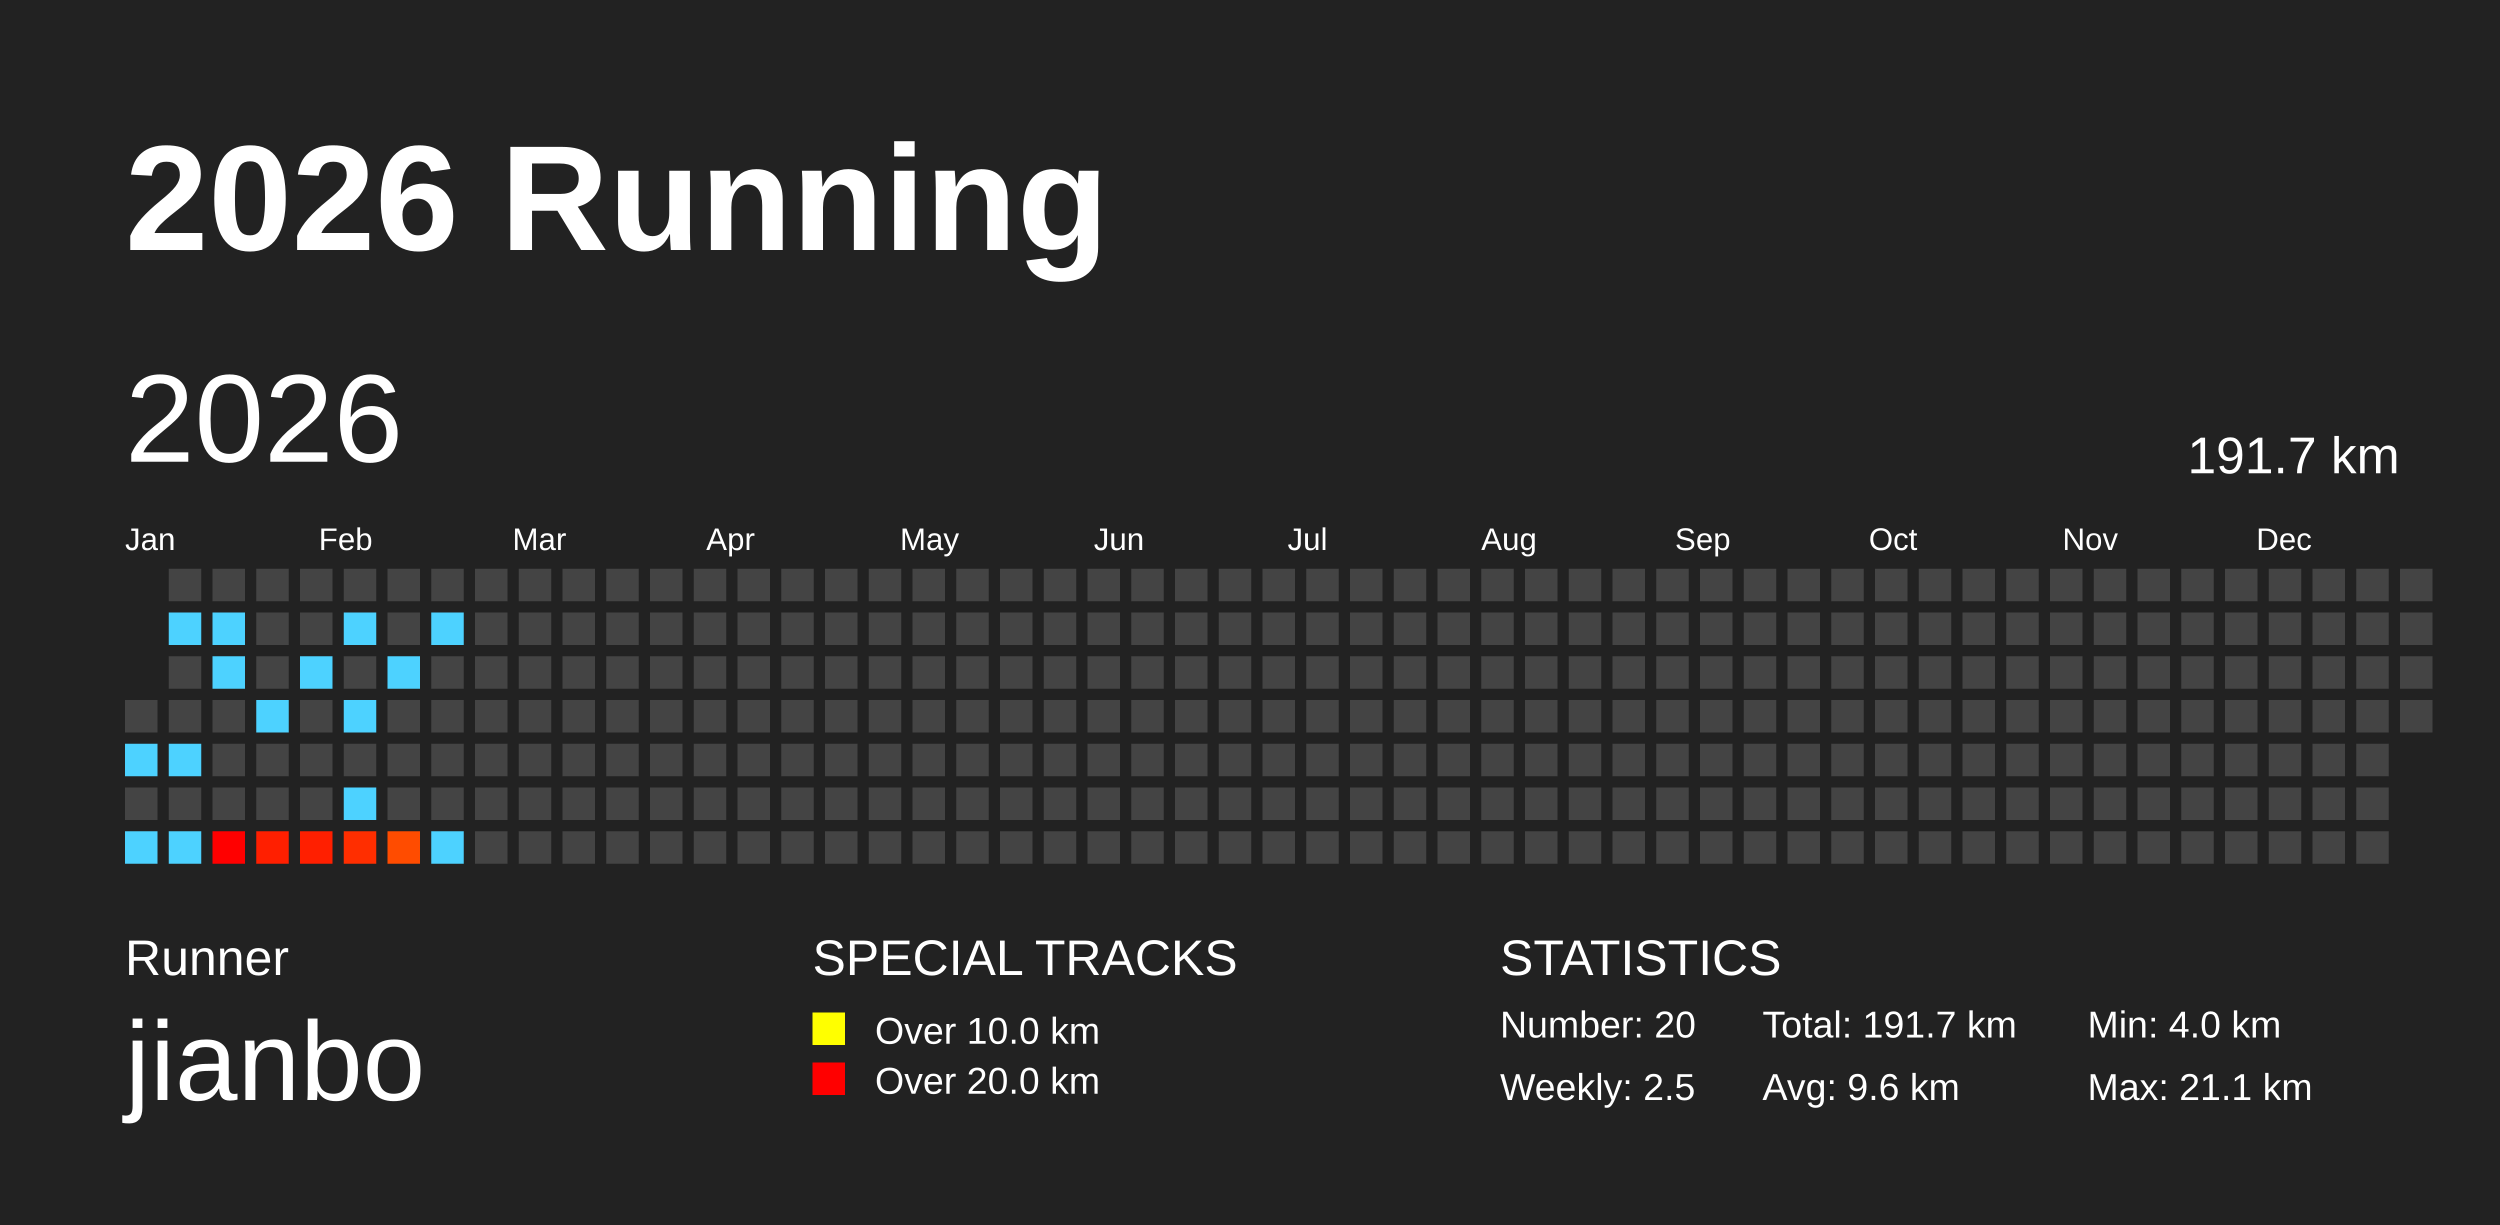
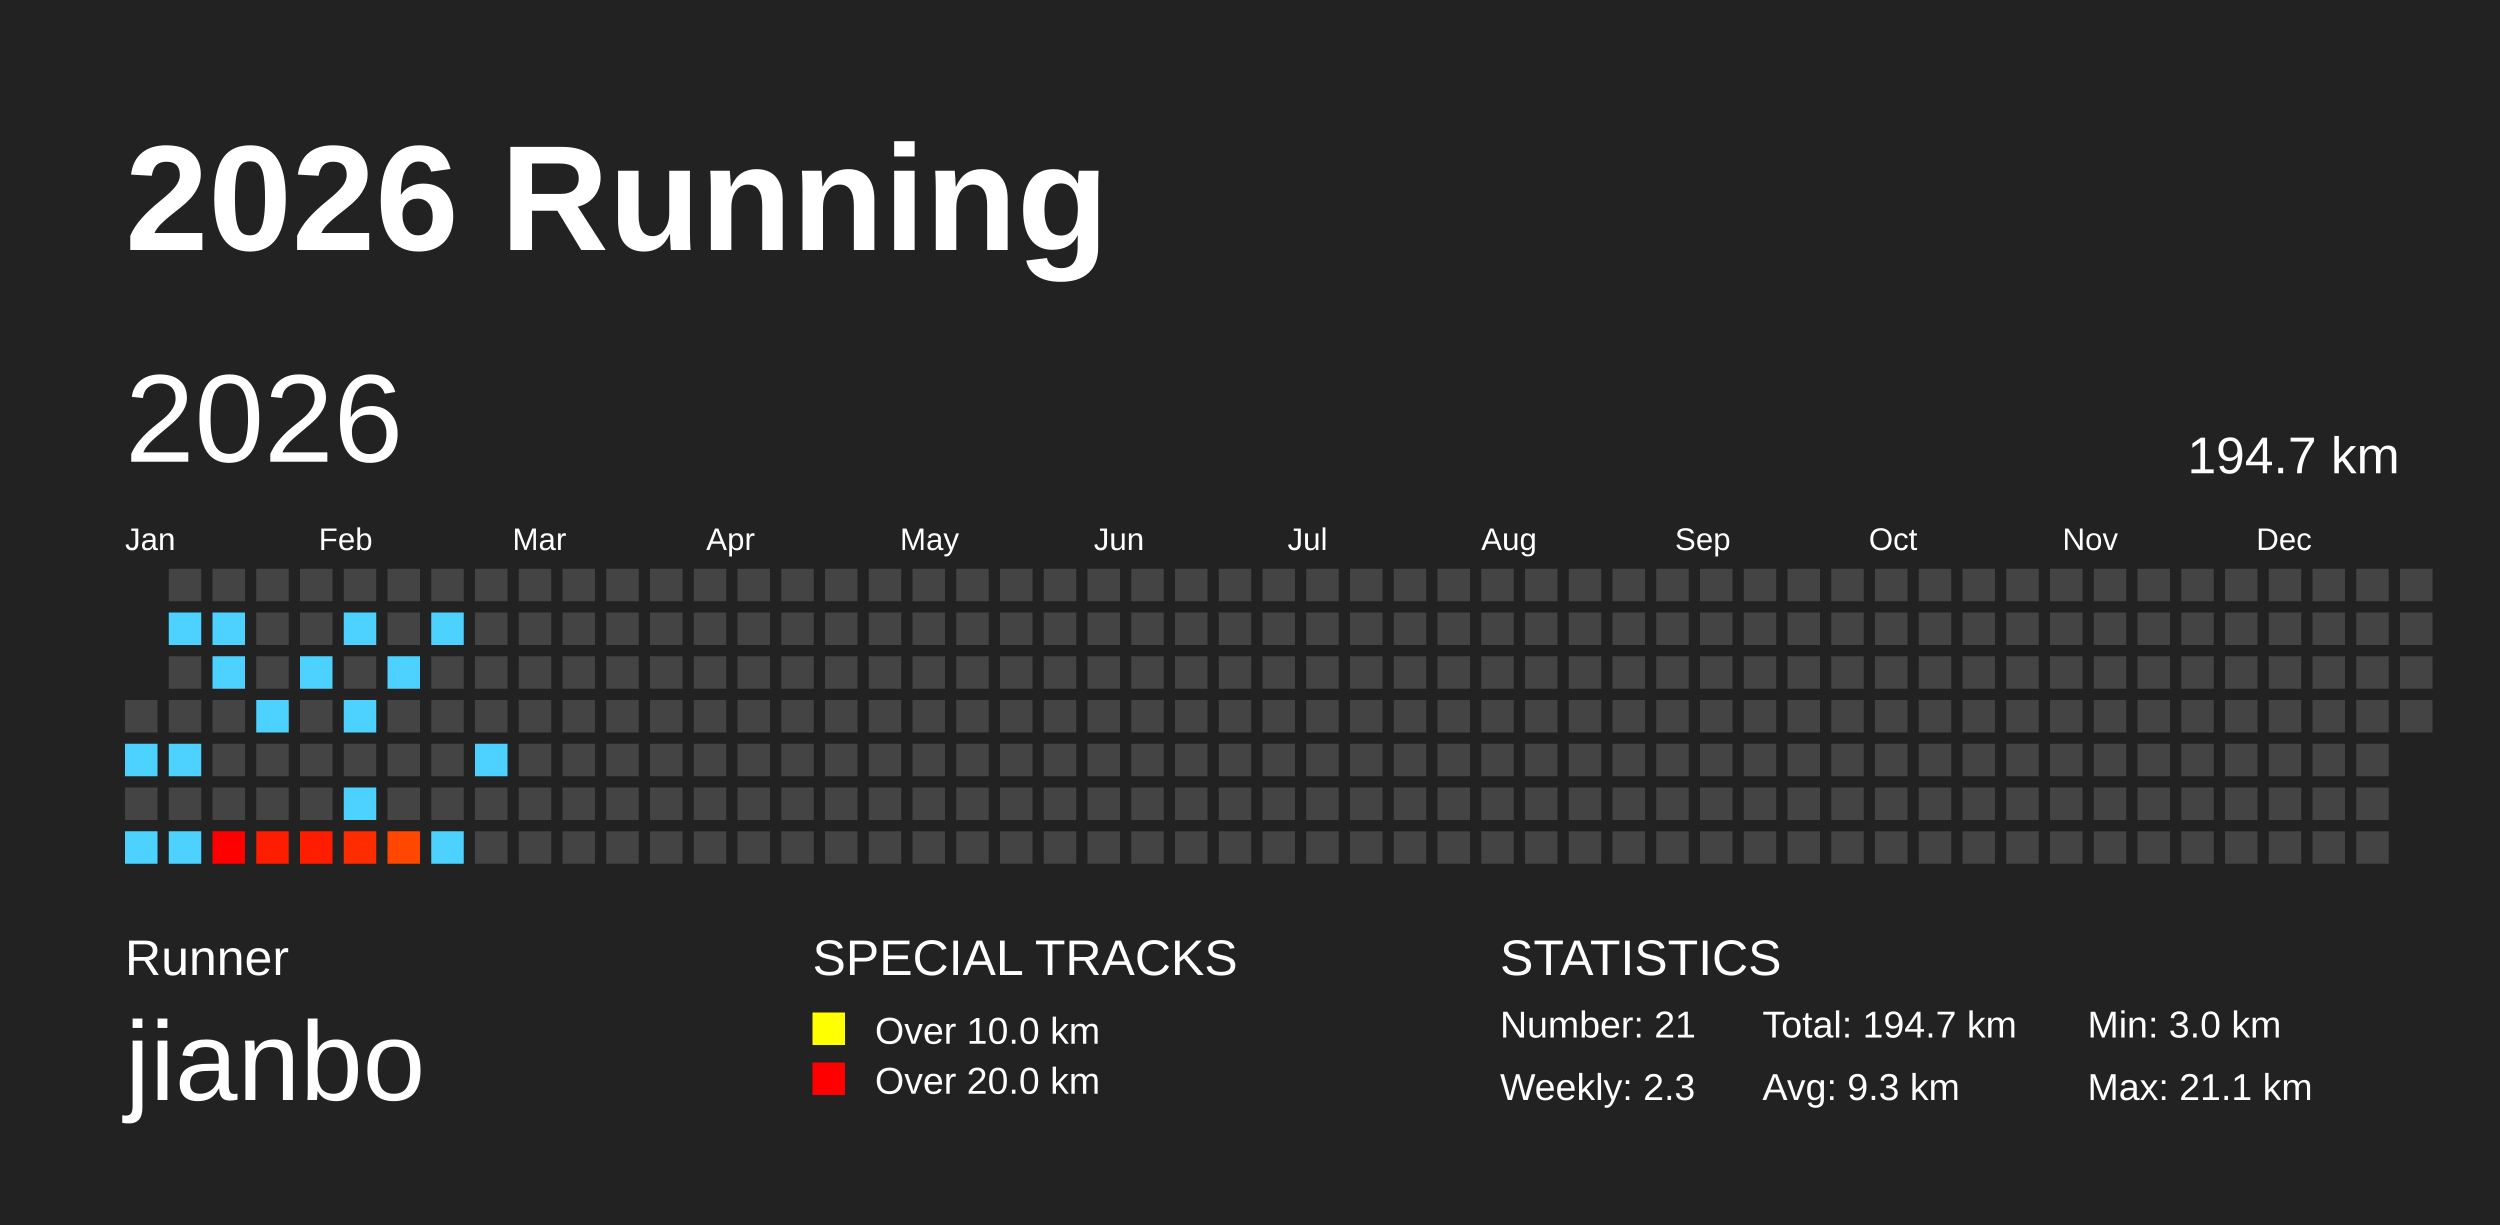
<svg xmlns="http://www.w3.org/2000/svg" baseProfile="full" height="98mm" version="1.1" viewBox="0,0,200,98" width="200mm">
  <defs />
  <rect fill="#222222" height="98" width="200" x="0" y="0" />
  <text fill="#FFFFFF" style="font-size:12px; font-family:Arial; font-weight:bold;" x="10" y="20">2026 Running</text>
  <text fill="#FFFFFF" style="font-size:4px; font-family:Arial" x="10" y="78">Runner</text>
  <text fill="#FFFFFF" style="font-size:9px; font-family:Arial" x="10" y="88">jianbo</text>
  <text fill="#FFFFFF" style="font-size:4px; font-family:Arial" x="65" y="78">SPECIAL TRACKS</text>
  <rect fill="yellow" height="2.6" width="2.6" x="65" y="81" />
  <text fill="#FFFFFF" style="font-size:3px; font-family:Arial" x="70" y="83.5">Over 10.0 km</text>
  <rect fill="red" height="2.6" width="2.6" x="65" y="85" />
  <text fill="#FFFFFF" style="font-size:3px; font-family:Arial" x="70" y="87.5">Over 20.0 km</text>
  <text fill="#FFFFFF" style="font-size:4px; font-family:Arial" x="120" y="78">STATISTICS</text>
-   <text fill="#FFFFFF" style="font-size:3px; font-family:Arial" x="120" y="83">Number: 20</text>
-   <text fill="#FFFFFF" style="font-size:3px; font-family:Arial" x="120" y="88">Weekly: 2.5</text>
-   <text fill="#FFFFFF" style="font-size:3px; font-family:Arial" x="141" y="83">Total: 191.7 km</text>
-   <text fill="#FFFFFF" style="font-size:3px; font-family:Arial" x="141" y="88">Avg: 9.6 km</text>
-   <text fill="#FFFFFF" style="font-size:3px; font-family:Arial" x="167" y="83">Min: 4.0 km</text>
+   <text fill="#FFFFFF" style="font-size:3px; font-family:Arial" x="120" y="83">Number: 21</text>
+   <text fill="#FFFFFF" style="font-size:3px; font-family:Arial" x="120" y="88">Weekly: 2.3</text>
+   <text fill="#FFFFFF" style="font-size:3px; font-family:Arial" x="141" y="83">Total: 194.7 km</text>
+   <text fill="#FFFFFF" style="font-size:3px; font-family:Arial" x="141" y="88">Avg: 9.3 km</text>
+   <text fill="#FFFFFF" style="font-size:3px; font-family:Arial" x="167" y="83">Min: 3.0 km</text>
  <text fill="#FFFFFF" style="font-size:3px; font-family:Arial" x="167" y="88">Max: 21.1 km</text>
  <text dominant-baseline="hanging" fill="#FFFFFF" style="font-size:10.0px; font-family:Arial;" x="10" y="30">2026</text>
-   <text dominant-baseline="hanging" fill="#FFFFFF" style="font-size:4.125px; font-family:Arial;" x="175" y="35">191.7 km</text>
+   <text dominant-baseline="hanging" fill="#FFFFFF" style="font-size:4.125px; font-family:Arial;" x="175" y="35">194.7 km</text>
  <text fill="#FFFFFF" style="font-size:2.5px; font-family:Arial" x="10.0" y="44">Jan</text>
  <text fill="#FFFFFF" style="font-size:2.5px; font-family:Arial" x="25.5" y="44">Feb</text>
  <text fill="#FFFFFF" style="font-size:2.5px; font-family:Arial" x="41.0" y="44">Mar</text>
  <text fill="#FFFFFF" style="font-size:2.5px; font-family:Arial" x="56.5" y="44">Apr</text>
  <text fill="#FFFFFF" style="font-size:2.5px; font-family:Arial" x="72.0" y="44">May</text>
  <text fill="#FFFFFF" style="font-size:2.5px; font-family:Arial" x="87.5" y="44">Jun</text>
  <text fill="#FFFFFF" style="font-size:2.5px; font-family:Arial" x="103.0" y="44">Jul</text>
  <text fill="#FFFFFF" style="font-size:2.5px; font-family:Arial" x="118.5" y="44">Aug</text>
  <text fill="#FFFFFF" style="font-size:2.5px; font-family:Arial" x="134.0" y="44">Sep</text>
  <text fill="#FFFFFF" style="font-size:2.5px; font-family:Arial" x="149.5" y="44">Oct</text>
  <text fill="#FFFFFF" style="font-size:2.5px; font-family:Arial" x="165.0" y="44">Nov</text>
  <text fill="#FFFFFF" style="font-size:2.5px; font-family:Arial" x="180.5" y="44">Dec</text>
  <rect fill="#444444" height="2.6" width="2.6" x="10.0" y="56.0" />
  <rect fill="#4dd2ff" height="2.6" width="2.6" x="10.0" y="59.5" />
  <rect fill="#444444" height="2.6" width="2.6" x="10.0" y="63.0" />
  <rect fill="#4dd2ff" height="2.6" width="2.6" x="10.0" y="66.5" />
  <rect fill="#444444" height="2.6" width="2.6" x="13.5" y="45.5" />
  <rect fill="#4dd2ff" height="2.6" width="2.6" x="13.5" y="49.0" />
  <rect fill="#444444" height="2.6" width="2.6" x="13.5" y="52.5" />
  <rect fill="#444444" height="2.6" width="2.6" x="13.5" y="56.0" />
  <rect fill="#4dd2ff" height="2.6" width="2.6" x="13.5" y="59.5" />
  <rect fill="#444444" height="2.6" width="2.6" x="13.5" y="63.0" />
  <rect fill="#4dd2ff" height="2.6" width="2.6" x="13.5" y="66.5" />
  <rect fill="#444444" height="2.6" width="2.6" x="17.0" y="45.5" />
  <rect fill="#4dd2ff" height="2.6" width="2.6" x="17.0" y="49.0" />
  <rect fill="#4dd2ff" height="2.6" width="2.6" x="17.0" y="52.5" />
  <rect fill="#444444" height="2.6" width="2.6" x="17.0" y="56.0" />
  <rect fill="#444444" height="2.6" width="2.6" x="17.0" y="59.5" />
  <rect fill="#444444" height="2.6" width="2.6" x="17.0" y="63.0" />
  <rect fill="red" height="2.6" width="2.6" x="17.0" y="66.5" />
  <rect fill="#444444" height="2.6" width="2.6" x="20.5" y="45.5" />
  <rect fill="#444444" height="2.6" width="2.6" x="20.5" y="49.0" />
  <rect fill="#444444" height="2.6" width="2.6" x="20.5" y="52.5" />
  <rect fill="#4dd2ff" height="2.6" width="2.6" x="20.5" y="56.0" />
  <rect fill="#444444" height="2.6" width="2.6" x="20.5" y="59.5" />
  <rect fill="#444444" height="2.6" width="2.6" x="20.5" y="63.0" />
-   <rect fill="#ff1f00" height="2.6" width="2.6" x="20.5" y="66.5" />
+   <rect fill="#ff1d00" height="2.6" width="2.6" x="20.5" y="66.5" />
  <rect fill="#444444" height="2.6" width="2.6" x="24.0" y="45.5" />
  <rect fill="#444444" height="2.6" width="2.6" x="24.0" y="49.0" />
  <rect fill="#4dd2ff" height="2.6" width="2.6" x="24.0" y="52.5" />
  <rect fill="#444444" height="2.6" width="2.6" x="24.0" y="56.0" />
  <rect fill="#444444" height="2.6" width="2.6" x="24.0" y="59.5" />
  <rect fill="#444444" height="2.6" width="2.6" x="24.0" y="63.0" />
-   <rect fill="#ff1f00" height="2.6" width="2.6" x="24.0" y="66.5" />
+   <rect fill="#ff1d00" height="2.6" width="2.6" x="24.0" y="66.5" />
  <rect fill="#444444" height="2.6" width="2.6" x="27.5" y="45.5" />
  <rect fill="#4dd2ff" height="2.6" width="2.6" x="27.5" y="49.0" />
  <rect fill="#444444" height="2.6" width="2.6" x="27.5" y="52.5" />
  <rect fill="#4dd2ff" height="2.6" width="2.6" x="27.5" y="56.0" />
  <rect fill="#444444" height="2.6" width="2.6" x="27.5" y="59.5" />
  <rect fill="#4dd2ff" height="2.6" width="2.6" x="27.5" y="63.0" />
-   <rect fill="#ff2e00" height="2.6" width="2.6" x="27.5" y="66.5" />
+   <rect fill="#ff2c00" height="2.6" width="2.6" x="27.5" y="66.5" />
  <rect fill="#444444" height="2.6" width="2.6" x="31.0" y="45.5" />
  <rect fill="#444444" height="2.6" width="2.6" x="31.0" y="49.0" />
  <rect fill="#4dd2ff" height="2.6" width="2.6" x="31.0" y="52.5" />
  <rect fill="#444444" height="2.6" width="2.6" x="31.0" y="56.0" />
  <rect fill="#444444" height="2.6" width="2.6" x="31.0" y="59.5" />
  <rect fill="#444444" height="2.6" width="2.6" x="31.0" y="63.0" />
-   <rect fill="#ff4c00" height="2.6" width="2.6" x="31.0" y="66.5" />
+   <rect fill="#ff4700" height="2.6" width="2.6" x="31.0" y="66.5" />
  <rect fill="#444444" height="2.6" width="2.6" x="34.5" y="45.5" />
  <rect fill="#4dd2ff" height="2.6" width="2.6" x="34.5" y="49.0" />
  <rect fill="#444444" height="2.6" width="2.6" x="34.5" y="52.5" />
  <rect fill="#444444" height="2.6" width="2.6" x="34.5" y="56.0" />
  <rect fill="#444444" height="2.6" width="2.6" x="34.5" y="59.5" />
  <rect fill="#444444" height="2.6" width="2.6" x="34.5" y="63.0" />
  <rect fill="#4dd2ff" height="2.6" width="2.6" x="34.5" y="66.5" />
  <rect fill="#444444" height="2.6" width="2.6" x="38.0" y="45.5" />
  <rect fill="#444444" height="2.6" width="2.6" x="38.0" y="49.0" />
  <rect fill="#444444" height="2.6" width="2.6" x="38.0" y="52.5" />
  <rect fill="#444444" height="2.6" width="2.6" x="38.0" y="56.0" />
-   <rect fill="#444444" height="2.6" width="2.6" x="38.0" y="59.5" />
+   <rect fill="#4dd2ff" height="2.6" width="2.6" x="38.0" y="59.5" />
  <rect fill="#444444" height="2.6" width="2.6" x="38.0" y="63.0" />
  <rect fill="#444444" height="2.6" width="2.6" x="38.0" y="66.5" />
  <rect fill="#444444" height="2.6" width="2.6" x="41.5" y="45.5" />
  <rect fill="#444444" height="2.6" width="2.6" x="41.5" y="49.0" />
  <rect fill="#444444" height="2.6" width="2.6" x="41.5" y="52.5" />
  <rect fill="#444444" height="2.6" width="2.6" x="41.5" y="56.0" />
  <rect fill="#444444" height="2.6" width="2.6" x="41.5" y="59.5" />
  <rect fill="#444444" height="2.6" width="2.6" x="41.5" y="63.0" />
  <rect fill="#444444" height="2.6" width="2.6" x="41.5" y="66.5" />
  <rect fill="#444444" height="2.6" width="2.6" x="45.0" y="45.5" />
  <rect fill="#444444" height="2.6" width="2.6" x="45.0" y="49.0" />
  <rect fill="#444444" height="2.6" width="2.6" x="45.0" y="52.5" />
  <rect fill="#444444" height="2.6" width="2.6" x="45.0" y="56.0" />
  <rect fill="#444444" height="2.6" width="2.6" x="45.0" y="59.5" />
  <rect fill="#444444" height="2.6" width="2.6" x="45.0" y="63.0" />
  <rect fill="#444444" height="2.6" width="2.6" x="45.0" y="66.5" />
  <rect fill="#444444" height="2.6" width="2.6" x="48.5" y="45.5" />
  <rect fill="#444444" height="2.6" width="2.6" x="48.5" y="49.0" />
  <rect fill="#444444" height="2.6" width="2.6" x="48.5" y="52.5" />
  <rect fill="#444444" height="2.6" width="2.6" x="48.5" y="56.0" />
  <rect fill="#444444" height="2.6" width="2.6" x="48.5" y="59.5" />
  <rect fill="#444444" height="2.6" width="2.6" x="48.5" y="63.0" />
  <rect fill="#444444" height="2.6" width="2.6" x="48.5" y="66.5" />
  <rect fill="#444444" height="2.6" width="2.6" x="52.0" y="45.5" />
  <rect fill="#444444" height="2.6" width="2.6" x="52.0" y="49.0" />
  <rect fill="#444444" height="2.6" width="2.6" x="52.0" y="52.5" />
  <rect fill="#444444" height="2.6" width="2.6" x="52.0" y="56.0" />
  <rect fill="#444444" height="2.6" width="2.6" x="52.0" y="59.5" />
  <rect fill="#444444" height="2.6" width="2.6" x="52.0" y="63.0" />
  <rect fill="#444444" height="2.6" width="2.6" x="52.0" y="66.5" />
  <rect fill="#444444" height="2.6" width="2.6" x="55.5" y="45.5" />
  <rect fill="#444444" height="2.6" width="2.6" x="55.5" y="49.0" />
  <rect fill="#444444" height="2.6" width="2.6" x="55.5" y="52.5" />
  <rect fill="#444444" height="2.6" width="2.6" x="55.5" y="56.0" />
  <rect fill="#444444" height="2.6" width="2.6" x="55.5" y="59.5" />
  <rect fill="#444444" height="2.6" width="2.6" x="55.5" y="63.0" />
  <rect fill="#444444" height="2.6" width="2.6" x="55.5" y="66.5" />
  <rect fill="#444444" height="2.6" width="2.6" x="59.0" y="45.5" />
  <rect fill="#444444" height="2.6" width="2.6" x="59.0" y="49.0" />
  <rect fill="#444444" height="2.6" width="2.6" x="59.0" y="52.5" />
  <rect fill="#444444" height="2.6" width="2.6" x="59.0" y="56.0" />
  <rect fill="#444444" height="2.6" width="2.6" x="59.0" y="59.5" />
  <rect fill="#444444" height="2.6" width="2.6" x="59.0" y="63.0" />
  <rect fill="#444444" height="2.6" width="2.6" x="59.0" y="66.5" />
  <rect fill="#444444" height="2.6" width="2.6" x="62.5" y="45.5" />
  <rect fill="#444444" height="2.6" width="2.6" x="62.5" y="49.0" />
  <rect fill="#444444" height="2.6" width="2.6" x="62.5" y="52.5" />
  <rect fill="#444444" height="2.6" width="2.6" x="62.5" y="56.0" />
  <rect fill="#444444" height="2.6" width="2.6" x="62.5" y="59.5" />
  <rect fill="#444444" height="2.6" width="2.6" x="62.5" y="63.0" />
  <rect fill="#444444" height="2.6" width="2.6" x="62.5" y="66.5" />
  <rect fill="#444444" height="2.6" width="2.6" x="66.0" y="45.5" />
  <rect fill="#444444" height="2.6" width="2.6" x="66.0" y="49.0" />
  <rect fill="#444444" height="2.6" width="2.6" x="66.0" y="52.5" />
  <rect fill="#444444" height="2.6" width="2.6" x="66.0" y="56.0" />
  <rect fill="#444444" height="2.6" width="2.6" x="66.0" y="59.5" />
  <rect fill="#444444" height="2.6" width="2.6" x="66.0" y="63.0" />
  <rect fill="#444444" height="2.6" width="2.6" x="66.0" y="66.5" />
  <rect fill="#444444" height="2.6" width="2.6" x="69.5" y="45.5" />
  <rect fill="#444444" height="2.6" width="2.6" x="69.5" y="49.0" />
  <rect fill="#444444" height="2.6" width="2.6" x="69.5" y="52.5" />
  <rect fill="#444444" height="2.6" width="2.6" x="69.5" y="56.0" />
  <rect fill="#444444" height="2.6" width="2.6" x="69.5" y="59.5" />
  <rect fill="#444444" height="2.6" width="2.6" x="69.5" y="63.0" />
  <rect fill="#444444" height="2.6" width="2.6" x="69.5" y="66.5" />
  <rect fill="#444444" height="2.6" width="2.6" x="73.0" y="45.5" />
  <rect fill="#444444" height="2.6" width="2.6" x="73.0" y="49.0" />
  <rect fill="#444444" height="2.6" width="2.6" x="73.0" y="52.5" />
  <rect fill="#444444" height="2.6" width="2.6" x="73.0" y="56.0" />
  <rect fill="#444444" height="2.6" width="2.6" x="73.0" y="59.5" />
  <rect fill="#444444" height="2.6" width="2.6" x="73.0" y="63.0" />
  <rect fill="#444444" height="2.6" width="2.6" x="73.0" y="66.5" />
  <rect fill="#444444" height="2.6" width="2.6" x="76.5" y="45.5" />
  <rect fill="#444444" height="2.6" width="2.6" x="76.5" y="49.0" />
  <rect fill="#444444" height="2.6" width="2.6" x="76.5" y="52.5" />
  <rect fill="#444444" height="2.6" width="2.6" x="76.5" y="56.0" />
  <rect fill="#444444" height="2.6" width="2.6" x="76.5" y="59.5" />
  <rect fill="#444444" height="2.6" width="2.6" x="76.5" y="63.0" />
  <rect fill="#444444" height="2.6" width="2.6" x="76.5" y="66.5" />
  <rect fill="#444444" height="2.6" width="2.6" x="80.0" y="45.5" />
  <rect fill="#444444" height="2.6" width="2.6" x="80.0" y="49.0" />
  <rect fill="#444444" height="2.6" width="2.6" x="80.0" y="52.5" />
  <rect fill="#444444" height="2.6" width="2.6" x="80.0" y="56.0" />
  <rect fill="#444444" height="2.6" width="2.6" x="80.0" y="59.5" />
  <rect fill="#444444" height="2.6" width="2.6" x="80.0" y="63.0" />
  <rect fill="#444444" height="2.6" width="2.6" x="80.0" y="66.5" />
  <rect fill="#444444" height="2.6" width="2.6" x="83.5" y="45.5" />
  <rect fill="#444444" height="2.6" width="2.6" x="83.5" y="49.0" />
  <rect fill="#444444" height="2.6" width="2.6" x="83.5" y="52.5" />
  <rect fill="#444444" height="2.6" width="2.6" x="83.5" y="56.0" />
  <rect fill="#444444" height="2.6" width="2.6" x="83.5" y="59.5" />
  <rect fill="#444444" height="2.6" width="2.6" x="83.5" y="63.0" />
  <rect fill="#444444" height="2.6" width="2.6" x="83.5" y="66.5" />
  <rect fill="#444444" height="2.6" width="2.6" x="87.0" y="45.5" />
  <rect fill="#444444" height="2.6" width="2.6" x="87.0" y="49.0" />
  <rect fill="#444444" height="2.6" width="2.6" x="87.0" y="52.5" />
  <rect fill="#444444" height="2.6" width="2.6" x="87.0" y="56.0" />
  <rect fill="#444444" height="2.6" width="2.6" x="87.0" y="59.5" />
  <rect fill="#444444" height="2.6" width="2.6" x="87.0" y="63.0" />
  <rect fill="#444444" height="2.6" width="2.6" x="87.0" y="66.5" />
  <rect fill="#444444" height="2.6" width="2.6" x="90.5" y="45.5" />
  <rect fill="#444444" height="2.6" width="2.6" x="90.5" y="49.0" />
  <rect fill="#444444" height="2.6" width="2.6" x="90.5" y="52.5" />
  <rect fill="#444444" height="2.6" width="2.6" x="90.5" y="56.0" />
  <rect fill="#444444" height="2.6" width="2.6" x="90.5" y="59.5" />
  <rect fill="#444444" height="2.6" width="2.6" x="90.5" y="63.0" />
  <rect fill="#444444" height="2.6" width="2.6" x="90.5" y="66.5" />
  <rect fill="#444444" height="2.6" width="2.6" x="94.0" y="45.5" />
  <rect fill="#444444" height="2.6" width="2.6" x="94.0" y="49.0" />
  <rect fill="#444444" height="2.6" width="2.6" x="94.0" y="52.5" />
  <rect fill="#444444" height="2.6" width="2.6" x="94.0" y="56.0" />
  <rect fill="#444444" height="2.6" width="2.6" x="94.0" y="59.5" />
  <rect fill="#444444" height="2.6" width="2.6" x="94.0" y="63.0" />
  <rect fill="#444444" height="2.6" width="2.6" x="94.0" y="66.5" />
  <rect fill="#444444" height="2.6" width="2.6" x="97.5" y="45.5" />
  <rect fill="#444444" height="2.6" width="2.6" x="97.5" y="49.0" />
  <rect fill="#444444" height="2.6" width="2.6" x="97.5" y="52.5" />
  <rect fill="#444444" height="2.6" width="2.6" x="97.5" y="56.0" />
  <rect fill="#444444" height="2.6" width="2.6" x="97.5" y="59.5" />
  <rect fill="#444444" height="2.6" width="2.6" x="97.5" y="63.0" />
  <rect fill="#444444" height="2.6" width="2.6" x="97.5" y="66.5" />
  <rect fill="#444444" height="2.6" width="2.6" x="101.0" y="45.5" />
  <rect fill="#444444" height="2.6" width="2.6" x="101.0" y="49.0" />
  <rect fill="#444444" height="2.6" width="2.6" x="101.0" y="52.5" />
  <rect fill="#444444" height="2.6" width="2.6" x="101.0" y="56.0" />
  <rect fill="#444444" height="2.6" width="2.6" x="101.0" y="59.5" />
  <rect fill="#444444" height="2.6" width="2.6" x="101.0" y="63.0" />
  <rect fill="#444444" height="2.6" width="2.6" x="101.0" y="66.5" />
  <rect fill="#444444" height="2.6" width="2.6" x="104.5" y="45.5" />
  <rect fill="#444444" height="2.6" width="2.6" x="104.5" y="49.0" />
  <rect fill="#444444" height="2.6" width="2.6" x="104.5" y="52.5" />
  <rect fill="#444444" height="2.6" width="2.6" x="104.5" y="56.0" />
  <rect fill="#444444" height="2.6" width="2.6" x="104.5" y="59.5" />
  <rect fill="#444444" height="2.6" width="2.6" x="104.5" y="63.0" />
  <rect fill="#444444" height="2.6" width="2.6" x="104.5" y="66.5" />
  <rect fill="#444444" height="2.6" width="2.6" x="108.0" y="45.5" />
  <rect fill="#444444" height="2.6" width="2.6" x="108.0" y="49.0" />
  <rect fill="#444444" height="2.6" width="2.6" x="108.0" y="52.5" />
  <rect fill="#444444" height="2.6" width="2.6" x="108.0" y="56.0" />
  <rect fill="#444444" height="2.6" width="2.6" x="108.0" y="59.5" />
  <rect fill="#444444" height="2.6" width="2.6" x="108.0" y="63.0" />
  <rect fill="#444444" height="2.6" width="2.6" x="108.0" y="66.5" />
  <rect fill="#444444" height="2.6" width="2.6" x="111.5" y="45.5" />
  <rect fill="#444444" height="2.6" width="2.6" x="111.5" y="49.0" />
  <rect fill="#444444" height="2.6" width="2.6" x="111.5" y="52.5" />
  <rect fill="#444444" height="2.6" width="2.6" x="111.5" y="56.0" />
  <rect fill="#444444" height="2.6" width="2.6" x="111.5" y="59.5" />
  <rect fill="#444444" height="2.6" width="2.6" x="111.5" y="63.0" />
  <rect fill="#444444" height="2.6" width="2.6" x="111.5" y="66.5" />
  <rect fill="#444444" height="2.6" width="2.6" x="115.0" y="45.5" />
  <rect fill="#444444" height="2.6" width="2.6" x="115.0" y="49.0" />
  <rect fill="#444444" height="2.6" width="2.6" x="115.0" y="52.5" />
  <rect fill="#444444" height="2.6" width="2.6" x="115.0" y="56.0" />
  <rect fill="#444444" height="2.6" width="2.6" x="115.0" y="59.5" />
  <rect fill="#444444" height="2.6" width="2.6" x="115.0" y="63.0" />
  <rect fill="#444444" height="2.6" width="2.6" x="115.0" y="66.5" />
  <rect fill="#444444" height="2.6" width="2.6" x="118.5" y="45.5" />
  <rect fill="#444444" height="2.6" width="2.6" x="118.5" y="49.0" />
  <rect fill="#444444" height="2.6" width="2.6" x="118.5" y="52.5" />
  <rect fill="#444444" height="2.6" width="2.6" x="118.5" y="56.0" />
  <rect fill="#444444" height="2.6" width="2.6" x="118.5" y="59.5" />
  <rect fill="#444444" height="2.6" width="2.6" x="118.5" y="63.0" />
  <rect fill="#444444" height="2.6" width="2.6" x="118.5" y="66.5" />
  <rect fill="#444444" height="2.6" width="2.6" x="122.0" y="45.5" />
  <rect fill="#444444" height="2.6" width="2.6" x="122.0" y="49.0" />
  <rect fill="#444444" height="2.6" width="2.6" x="122.0" y="52.5" />
  <rect fill="#444444" height="2.6" width="2.6" x="122.0" y="56.0" />
  <rect fill="#444444" height="2.6" width="2.6" x="122.0" y="59.5" />
  <rect fill="#444444" height="2.6" width="2.6" x="122.0" y="63.0" />
  <rect fill="#444444" height="2.6" width="2.6" x="122.0" y="66.5" />
  <rect fill="#444444" height="2.6" width="2.6" x="125.5" y="45.5" />
  <rect fill="#444444" height="2.6" width="2.6" x="125.5" y="49.0" />
  <rect fill="#444444" height="2.6" width="2.6" x="125.5" y="52.5" />
  <rect fill="#444444" height="2.6" width="2.6" x="125.5" y="56.0" />
  <rect fill="#444444" height="2.6" width="2.6" x="125.5" y="59.5" />
  <rect fill="#444444" height="2.6" width="2.6" x="125.5" y="63.0" />
  <rect fill="#444444" height="2.6" width="2.6" x="125.5" y="66.5" />
  <rect fill="#444444" height="2.6" width="2.6" x="129.0" y="45.5" />
  <rect fill="#444444" height="2.6" width="2.6" x="129.0" y="49.0" />
  <rect fill="#444444" height="2.6" width="2.6" x="129.0" y="52.5" />
  <rect fill="#444444" height="2.6" width="2.6" x="129.0" y="56.0" />
  <rect fill="#444444" height="2.6" width="2.6" x="129.0" y="59.5" />
  <rect fill="#444444" height="2.6" width="2.6" x="129.0" y="63.0" />
  <rect fill="#444444" height="2.6" width="2.6" x="129.0" y="66.5" />
  <rect fill="#444444" height="2.6" width="2.6" x="132.5" y="45.5" />
  <rect fill="#444444" height="2.6" width="2.6" x="132.5" y="49.0" />
  <rect fill="#444444" height="2.6" width="2.6" x="132.5" y="52.5" />
  <rect fill="#444444" height="2.6" width="2.6" x="132.5" y="56.0" />
  <rect fill="#444444" height="2.6" width="2.6" x="132.5" y="59.5" />
  <rect fill="#444444" height="2.6" width="2.6" x="132.5" y="63.0" />
  <rect fill="#444444" height="2.6" width="2.6" x="132.5" y="66.5" />
  <rect fill="#444444" height="2.6" width="2.6" x="136.0" y="45.5" />
  <rect fill="#444444" height="2.6" width="2.6" x="136.0" y="49.0" />
  <rect fill="#444444" height="2.6" width="2.6" x="136.0" y="52.5" />
  <rect fill="#444444" height="2.6" width="2.6" x="136.0" y="56.0" />
  <rect fill="#444444" height="2.6" width="2.6" x="136.0" y="59.5" />
  <rect fill="#444444" height="2.6" width="2.6" x="136.0" y="63.0" />
  <rect fill="#444444" height="2.6" width="2.6" x="136.0" y="66.5" />
  <rect fill="#444444" height="2.6" width="2.6" x="139.5" y="45.5" />
  <rect fill="#444444" height="2.6" width="2.6" x="139.5" y="49.0" />
  <rect fill="#444444" height="2.6" width="2.6" x="139.5" y="52.5" />
  <rect fill="#444444" height="2.6" width="2.6" x="139.5" y="56.0" />
  <rect fill="#444444" height="2.6" width="2.6" x="139.5" y="59.5" />
  <rect fill="#444444" height="2.6" width="2.6" x="139.5" y="63.0" />
  <rect fill="#444444" height="2.6" width="2.6" x="139.5" y="66.5" />
  <rect fill="#444444" height="2.6" width="2.6" x="143.0" y="45.5" />
  <rect fill="#444444" height="2.6" width="2.6" x="143.0" y="49.0" />
  <rect fill="#444444" height="2.6" width="2.6" x="143.0" y="52.5" />
  <rect fill="#444444" height="2.6" width="2.6" x="143.0" y="56.0" />
  <rect fill="#444444" height="2.6" width="2.6" x="143.0" y="59.5" />
  <rect fill="#444444" height="2.6" width="2.6" x="143.0" y="63.0" />
  <rect fill="#444444" height="2.6" width="2.6" x="143.0" y="66.5" />
  <rect fill="#444444" height="2.6" width="2.6" x="146.5" y="45.5" />
  <rect fill="#444444" height="2.6" width="2.6" x="146.5" y="49.0" />
  <rect fill="#444444" height="2.6" width="2.6" x="146.5" y="52.5" />
  <rect fill="#444444" height="2.6" width="2.6" x="146.5" y="56.0" />
  <rect fill="#444444" height="2.6" width="2.6" x="146.5" y="59.5" />
  <rect fill="#444444" height="2.6" width="2.6" x="146.5" y="63.0" />
  <rect fill="#444444" height="2.6" width="2.6" x="146.5" y="66.5" />
  <rect fill="#444444" height="2.6" width="2.6" x="150.0" y="45.5" />
  <rect fill="#444444" height="2.6" width="2.6" x="150.0" y="49.0" />
  <rect fill="#444444" height="2.6" width="2.6" x="150.0" y="52.5" />
  <rect fill="#444444" height="2.6" width="2.6" x="150.0" y="56.0" />
  <rect fill="#444444" height="2.6" width="2.6" x="150.0" y="59.5" />
  <rect fill="#444444" height="2.6" width="2.6" x="150.0" y="63.0" />
  <rect fill="#444444" height="2.6" width="2.6" x="150.0" y="66.5" />
  <rect fill="#444444" height="2.6" width="2.6" x="153.5" y="45.5" />
  <rect fill="#444444" height="2.6" width="2.6" x="153.5" y="49.0" />
  <rect fill="#444444" height="2.6" width="2.6" x="153.5" y="52.5" />
  <rect fill="#444444" height="2.6" width="2.6" x="153.5" y="56.0" />
  <rect fill="#444444" height="2.6" width="2.6" x="153.5" y="59.5" />
  <rect fill="#444444" height="2.6" width="2.6" x="153.5" y="63.0" />
  <rect fill="#444444" height="2.6" width="2.6" x="153.5" y="66.5" />
  <rect fill="#444444" height="2.6" width="2.6" x="157.0" y="45.5" />
  <rect fill="#444444" height="2.6" width="2.6" x="157.0" y="49.0" />
  <rect fill="#444444" height="2.6" width="2.6" x="157.0" y="52.5" />
  <rect fill="#444444" height="2.6" width="2.6" x="157.0" y="56.0" />
  <rect fill="#444444" height="2.6" width="2.6" x="157.0" y="59.5" />
  <rect fill="#444444" height="2.6" width="2.6" x="157.0" y="63.0" />
  <rect fill="#444444" height="2.6" width="2.6" x="157.0" y="66.5" />
  <rect fill="#444444" height="2.6" width="2.6" x="160.5" y="45.5" />
  <rect fill="#444444" height="2.6" width="2.6" x="160.5" y="49.0" />
  <rect fill="#444444" height="2.6" width="2.6" x="160.5" y="52.5" />
  <rect fill="#444444" height="2.6" width="2.6" x="160.5" y="56.0" />
  <rect fill="#444444" height="2.6" width="2.6" x="160.5" y="59.5" />
  <rect fill="#444444" height="2.6" width="2.6" x="160.5" y="63.0" />
  <rect fill="#444444" height="2.6" width="2.6" x="160.5" y="66.5" />
  <rect fill="#444444" height="2.6" width="2.6" x="164.0" y="45.5" />
  <rect fill="#444444" height="2.6" width="2.6" x="164.0" y="49.0" />
  <rect fill="#444444" height="2.6" width="2.6" x="164.0" y="52.5" />
  <rect fill="#444444" height="2.6" width="2.6" x="164.0" y="56.0" />
  <rect fill="#444444" height="2.6" width="2.6" x="164.0" y="59.5" />
  <rect fill="#444444" height="2.6" width="2.6" x="164.0" y="63.0" />
  <rect fill="#444444" height="2.6" width="2.6" x="164.0" y="66.5" />
  <rect fill="#444444" height="2.6" width="2.6" x="167.5" y="45.5" />
  <rect fill="#444444" height="2.6" width="2.6" x="167.5" y="49.0" />
  <rect fill="#444444" height="2.6" width="2.6" x="167.5" y="52.5" />
  <rect fill="#444444" height="2.6" width="2.6" x="167.5" y="56.0" />
  <rect fill="#444444" height="2.6" width="2.6" x="167.5" y="59.5" />
  <rect fill="#444444" height="2.6" width="2.6" x="167.5" y="63.0" />
  <rect fill="#444444" height="2.6" width="2.6" x="167.5" y="66.5" />
  <rect fill="#444444" height="2.6" width="2.6" x="171.0" y="45.5" />
  <rect fill="#444444" height="2.6" width="2.6" x="171.0" y="49.0" />
  <rect fill="#444444" height="2.6" width="2.6" x="171.0" y="52.5" />
  <rect fill="#444444" height="2.6" width="2.6" x="171.0" y="56.0" />
  <rect fill="#444444" height="2.6" width="2.6" x="171.0" y="59.5" />
  <rect fill="#444444" height="2.6" width="2.6" x="171.0" y="63.0" />
  <rect fill="#444444" height="2.6" width="2.6" x="171.0" y="66.5" />
  <rect fill="#444444" height="2.6" width="2.6" x="174.5" y="45.5" />
  <rect fill="#444444" height="2.6" width="2.6" x="174.5" y="49.0" />
  <rect fill="#444444" height="2.6" width="2.6" x="174.5" y="52.5" />
  <rect fill="#444444" height="2.6" width="2.6" x="174.5" y="56.0" />
  <rect fill="#444444" height="2.6" width="2.6" x="174.5" y="59.5" />
  <rect fill="#444444" height="2.6" width="2.6" x="174.5" y="63.0" />
  <rect fill="#444444" height="2.6" width="2.6" x="174.5" y="66.5" />
  <rect fill="#444444" height="2.6" width="2.6" x="178.0" y="45.5" />
  <rect fill="#444444" height="2.6" width="2.6" x="178.0" y="49.0" />
  <rect fill="#444444" height="2.6" width="2.6" x="178.0" y="52.5" />
  <rect fill="#444444" height="2.6" width="2.6" x="178.0" y="56.0" />
  <rect fill="#444444" height="2.6" width="2.6" x="178.0" y="59.5" />
  <rect fill="#444444" height="2.6" width="2.6" x="178.0" y="63.0" />
  <rect fill="#444444" height="2.6" width="2.6" x="178.0" y="66.5" />
  <rect fill="#444444" height="2.6" width="2.6" x="181.5" y="45.5" />
  <rect fill="#444444" height="2.6" width="2.6" x="181.5" y="49.0" />
  <rect fill="#444444" height="2.6" width="2.6" x="181.5" y="52.5" />
  <rect fill="#444444" height="2.6" width="2.6" x="181.5" y="56.0" />
  <rect fill="#444444" height="2.6" width="2.6" x="181.5" y="59.5" />
  <rect fill="#444444" height="2.6" width="2.6" x="181.5" y="63.0" />
  <rect fill="#444444" height="2.6" width="2.6" x="181.5" y="66.5" />
  <rect fill="#444444" height="2.6" width="2.6" x="185.0" y="45.5" />
  <rect fill="#444444" height="2.6" width="2.6" x="185.0" y="49.0" />
  <rect fill="#444444" height="2.6" width="2.6" x="185.0" y="52.5" />
  <rect fill="#444444" height="2.6" width="2.6" x="185.0" y="56.0" />
  <rect fill="#444444" height="2.6" width="2.6" x="185.0" y="59.5" />
  <rect fill="#444444" height="2.6" width="2.6" x="185.0" y="63.0" />
  <rect fill="#444444" height="2.6" width="2.6" x="185.0" y="66.5" />
  <rect fill="#444444" height="2.6" width="2.6" x="188.5" y="45.5" />
  <rect fill="#444444" height="2.6" width="2.6" x="188.5" y="49.0" />
  <rect fill="#444444" height="2.6" width="2.6" x="188.5" y="52.5" />
  <rect fill="#444444" height="2.6" width="2.6" x="188.5" y="56.0" />
  <rect fill="#444444" height="2.6" width="2.6" x="188.5" y="59.5" />
  <rect fill="#444444" height="2.6" width="2.6" x="188.5" y="63.0" />
  <rect fill="#444444" height="2.6" width="2.6" x="188.5" y="66.5" />
  <rect fill="#444444" height="2.6" width="2.6" x="192.0" y="45.5" />
  <rect fill="#444444" height="2.6" width="2.6" x="192.0" y="49.0" />
  <rect fill="#444444" height="2.6" width="2.6" x="192.0" y="52.5" />
  <rect fill="#444444" height="2.6" width="2.6" x="192.0" y="56.0" />
</svg>
